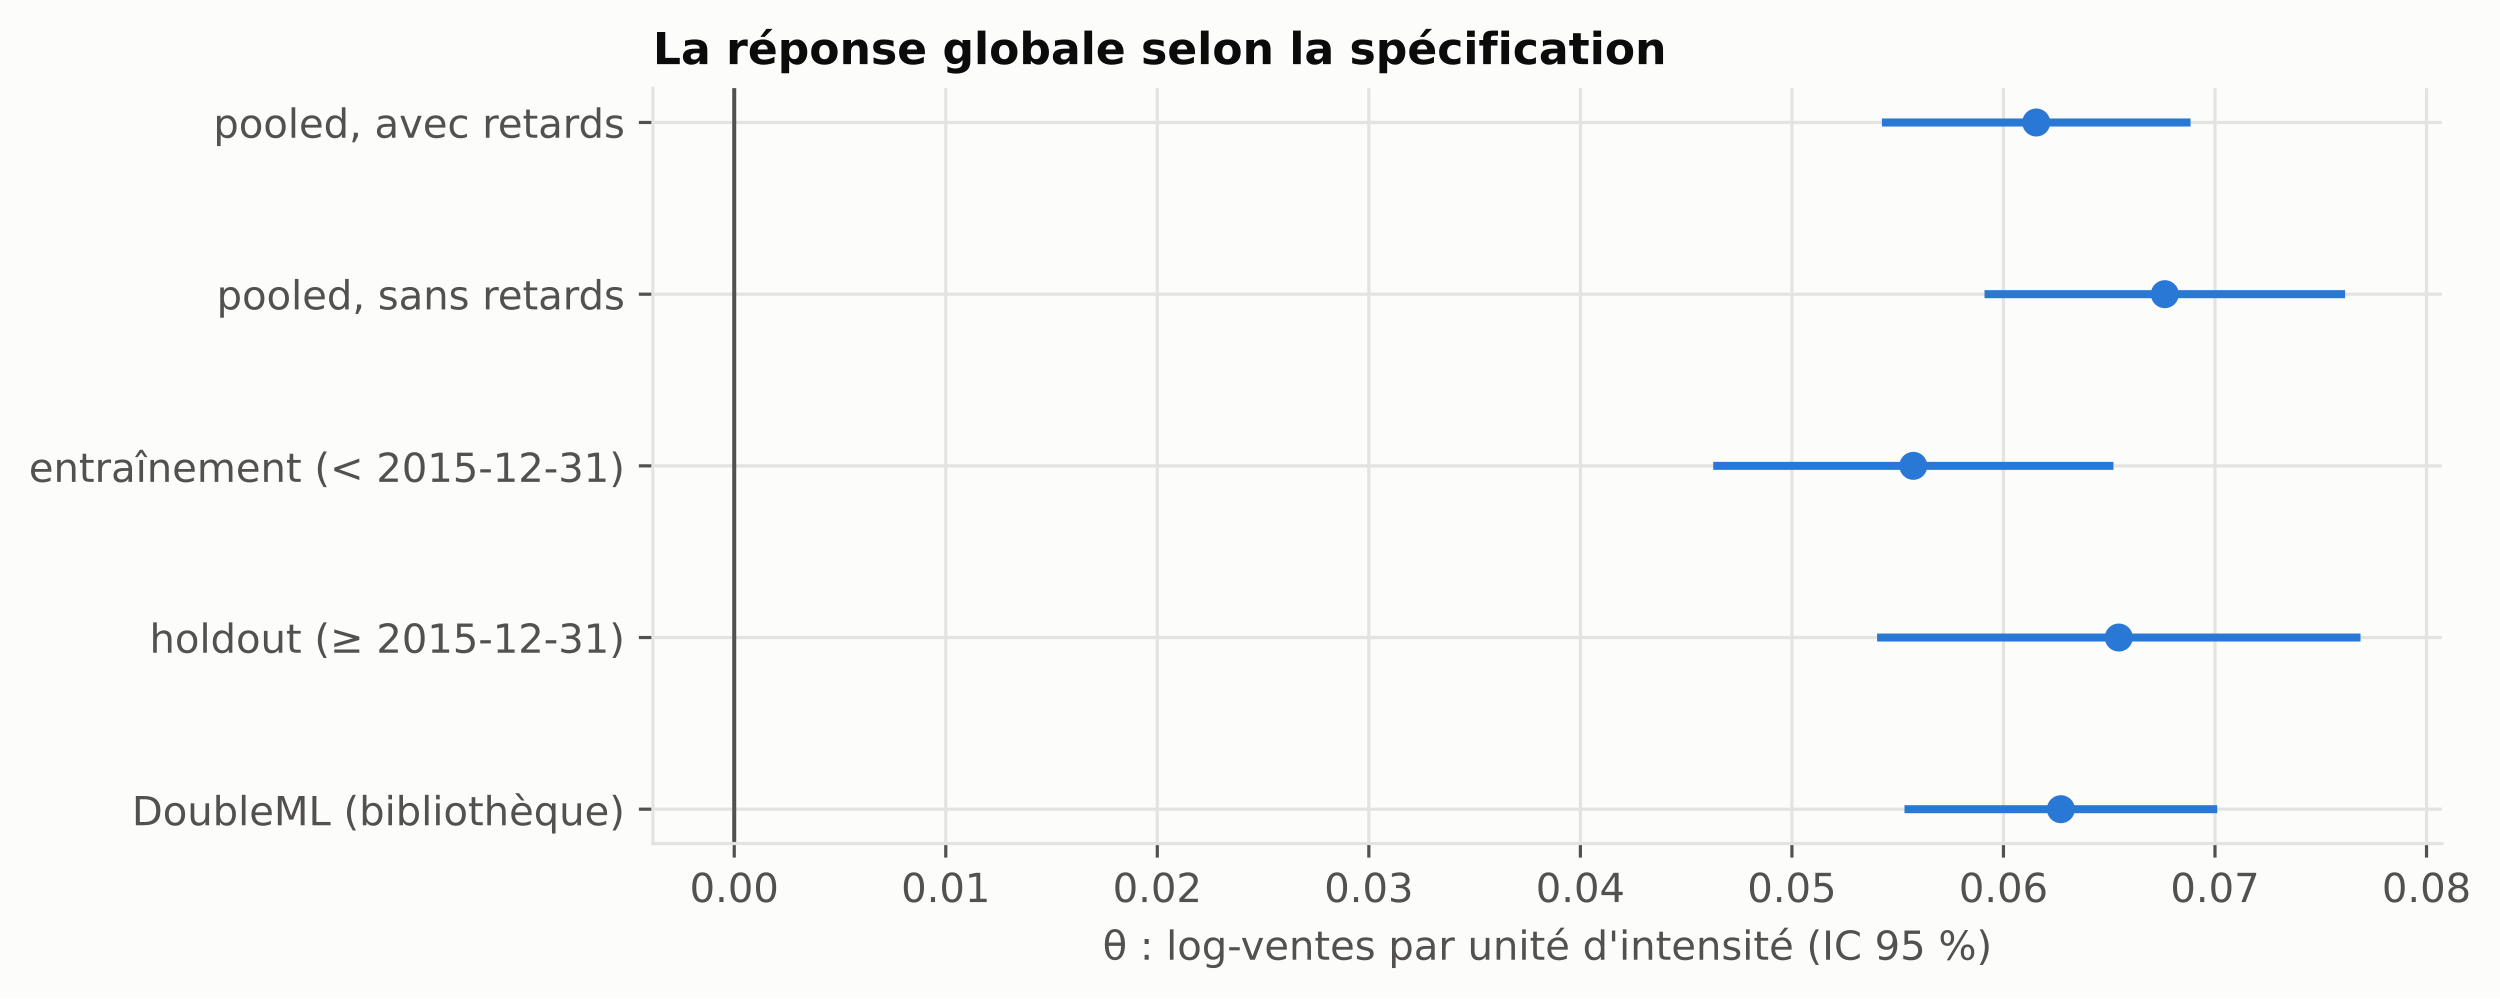
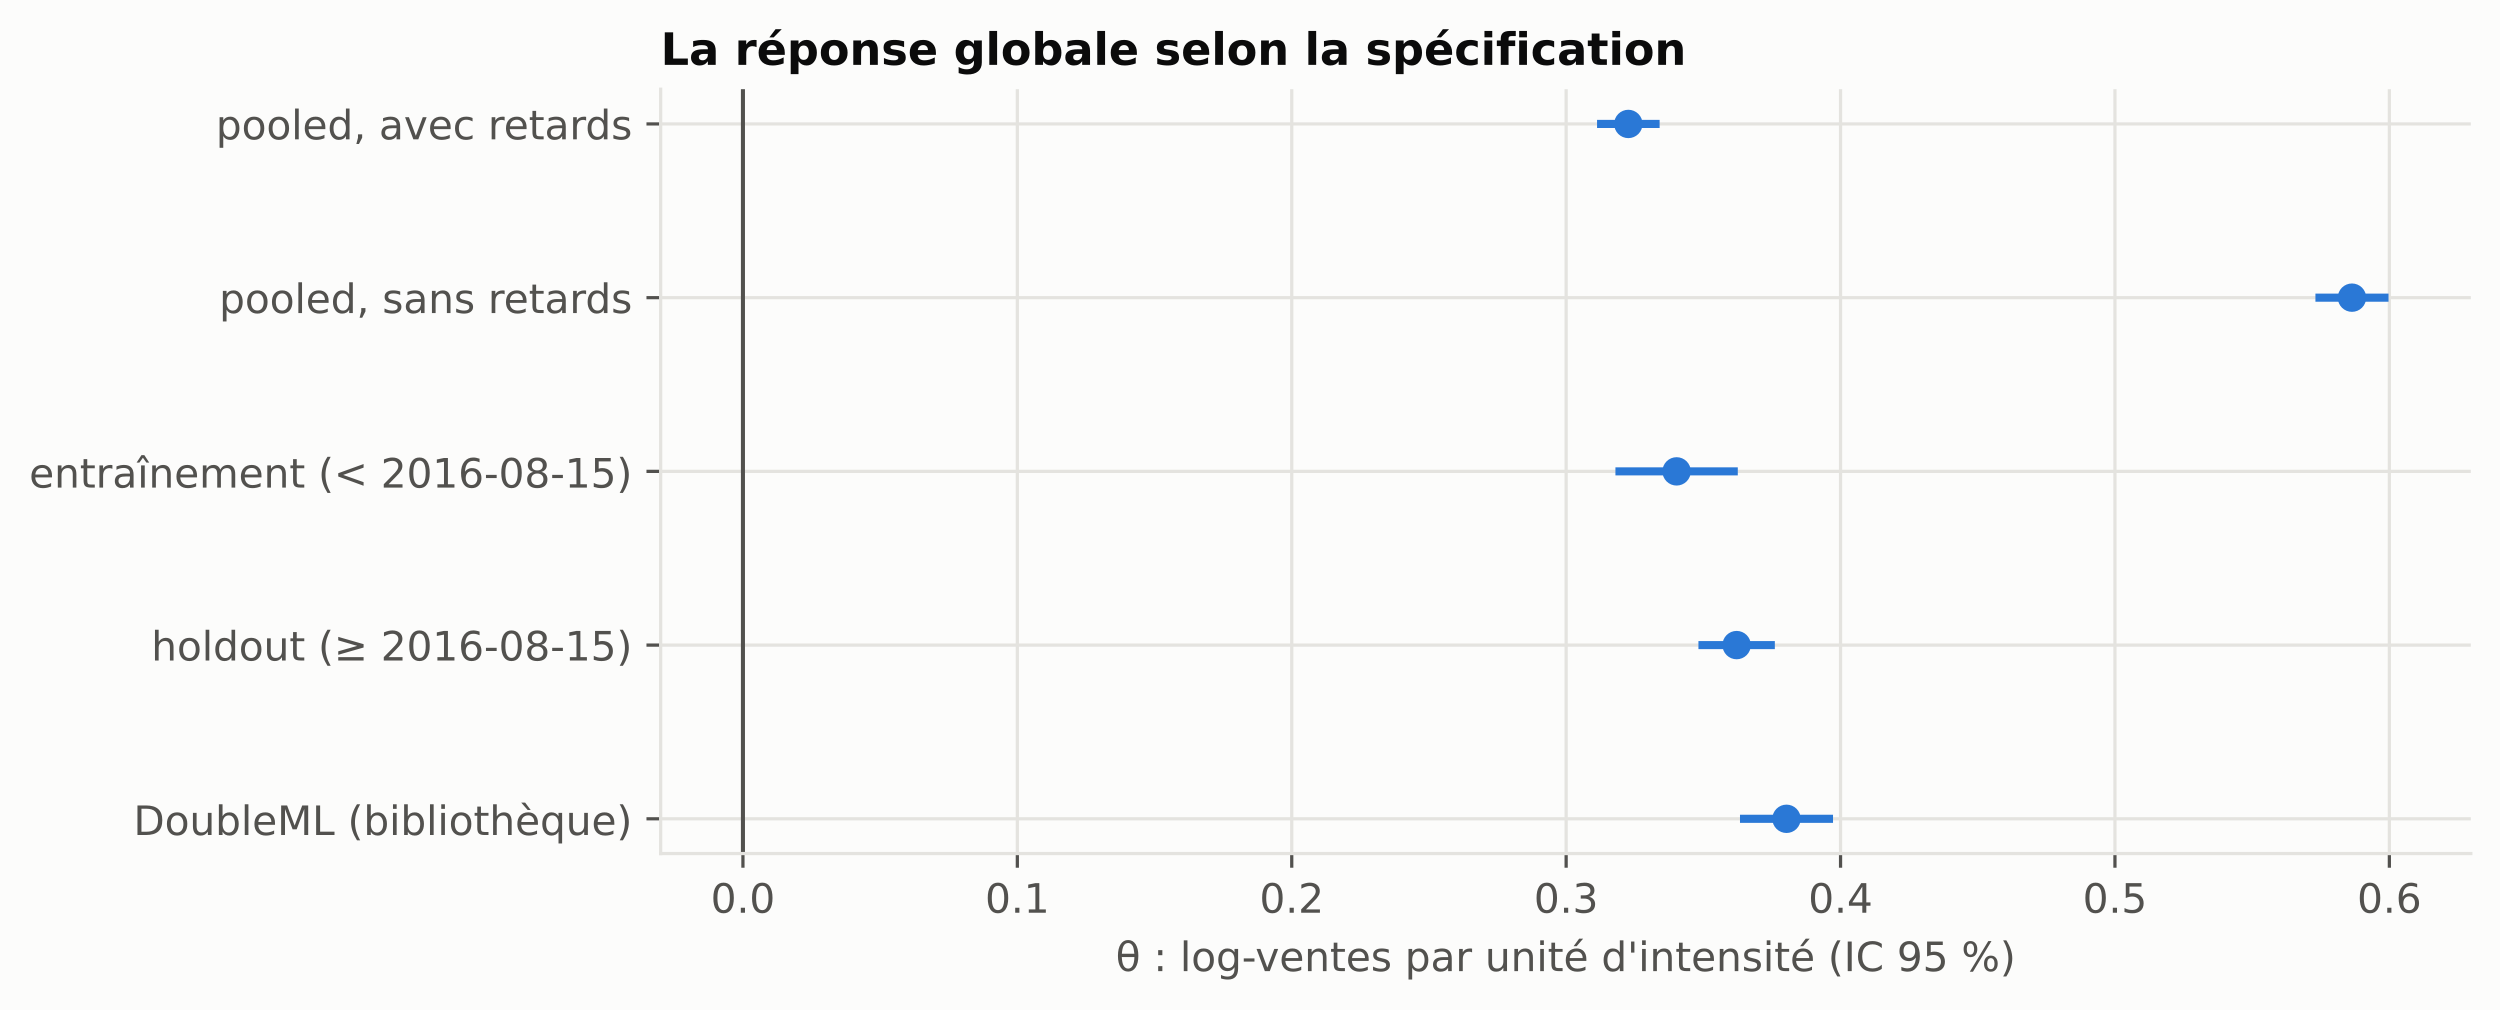
- <svg xmlns="http://www.w3.org/2000/svg" xmlns:xlink="http://www.w3.org/1999/xlink" width="623.838pt" height="249.095pt" viewBox="0 0 623.838 249.095" version="1.1">
+ <svg xmlns="http://www.w3.org/2000/svg" xmlns:xlink="http://www.w3.org/1999/xlink" width="616.525pt" height="249.095pt" viewBox="0 0 616.525 249.095" version="1.1">
  <defs>
    <style type="text/css">*{stroke-linejoin: round; stroke-linecap: butt}</style>
  </defs>
  <g id="figure_1">
    <g id="patch_1">
-       <path d="M 0 249.095  L 623.838 249.095  L 623.838 0  L 0 0  z " style="fill: #fcfcfb" />
+       <path d="M 0 249.095  L 616.525 249.095  L 616.525 0  L 0 0  z " style="fill: #fcfcfb" />
    </g>
    <g id="axes_1">
      <g id="patch_2">
        <path d="M 162.925 210.494  L 609.325 210.494  L 609.325 21.998  L 162.925 21.998  z " style="fill: #fcfcfb" />
      </g>
      <g id="matplotlib.axis_1">
        <g id="xtick_1">
          <g id="line2d_1">
-             <path d="M 183.216 210.494  L 183.216 21.998  " clip-path="url(#p87efdedf8f)" style="fill: none; stroke: #e4e3df; stroke-width: 0.8; stroke-linecap: square" />
+             <path d="M 183.216 210.494  L 183.216 21.998  " clip-path="url(#p97ab5402f0)" style="fill: none; stroke: #e4e3df; stroke-width: 0.8; stroke-linecap: square" />
          </g>
          <g id="line2d_2">
            <defs>
-               <path id="m59b3fe5d64" d="M 0 0  L 0 3.5  " style="stroke: #52514e; stroke-width: 0.8" />
+               <path id="mc12bbf1e56" d="M 0 0  L 0 3.5  " style="stroke: #52514e; stroke-width: 0.8" />
            </defs>
            <g>
-               <use xlink:href="#m59b3fe5d64" x="183.216" y="210.494" style="fill: #52514e; stroke: #52514e; stroke-width: 0.8" />
+               <use xlink:href="#mc12bbf1e56" x="183.216" y="210.494" style="fill: #52514e; stroke: #52514e; stroke-width: 0.8" />
            </g>
          </g>
          <g id="text_1">
-             <text style="font-size: 10px; font-family: 'DejaVu Sans', 'Bitstream Vera Sans', 'Computer Modern Sans Serif', 'Lucida Grande', 'Verdana', 'Geneva', 'Lucid', 'Arial', 'Helvetica', 'Avant Garde', sans-serif; text-anchor: middle; fill: #52514e" x="183.216" y="225.092" transform="rotate(-0 183.2159 225.0919)">0.00</text>
+             <text style="font-size: 10px; font-family: 'DejaVu Sans', 'Bitstream Vera Sans', 'Computer Modern Sans Serif', 'Lucida Grande', 'Verdana', 'Geneva', 'Lucid', 'Arial', 'Helvetica', 'Avant Garde', sans-serif; text-anchor: middle; fill: #52514e" x="183.216" y="225.092" transform="rotate(-0 183.2159 225.0919)">0.0</text>
          </g>
        </g>
        <g id="xtick_2">
          <g id="line2d_3">
-             <path d="M 236.002 210.494  L 236.002 21.998  " clip-path="url(#p87efdedf8f)" style="fill: none; stroke: #e4e3df; stroke-width: 0.8; stroke-linecap: square" />
+             <path d="M 250.886 210.494  L 250.886 21.998  " clip-path="url(#p97ab5402f0)" style="fill: none; stroke: #e4e3df; stroke-width: 0.8; stroke-linecap: square" />
          </g>
          <g id="line2d_4">
            <g>
-               <use xlink:href="#m59b3fe5d64" x="236.002" y="210.494" style="fill: #52514e; stroke: #52514e; stroke-width: 0.8" />
+               <use xlink:href="#mc12bbf1e56" x="250.886" y="210.494" style="fill: #52514e; stroke: #52514e; stroke-width: 0.8" />
            </g>
          </g>
          <g id="text_2">
-             <text style="font-size: 10px; font-family: 'DejaVu Sans', 'Bitstream Vera Sans', 'Computer Modern Sans Serif', 'Lucida Grande', 'Verdana', 'Geneva', 'Lucid', 'Arial', 'Helvetica', 'Avant Garde', sans-serif; text-anchor: middle; fill: #52514e" x="236.002" y="225.092" transform="rotate(-0 236.0021 225.0919)">0.01</text>
+             <text style="font-size: 10px; font-family: 'DejaVu Sans', 'Bitstream Vera Sans', 'Computer Modern Sans Serif', 'Lucida Grande', 'Verdana', 'Geneva', 'Lucid', 'Arial', 'Helvetica', 'Avant Garde', sans-serif; text-anchor: middle; fill: #52514e" x="250.886" y="225.092" transform="rotate(-0 250.8863 225.0919)">0.1</text>
          </g>
        </g>
        <g id="xtick_3">
          <g id="line2d_5">
-             <path d="M 288.788 210.494  L 288.788 21.998  " clip-path="url(#p87efdedf8f)" style="fill: none; stroke: #e4e3df; stroke-width: 0.8; stroke-linecap: square" />
+             <path d="M 318.557 210.494  L 318.557 21.998  " clip-path="url(#p97ab5402f0)" style="fill: none; stroke: #e4e3df; stroke-width: 0.8; stroke-linecap: square" />
          </g>
          <g id="line2d_6">
            <g>
-               <use xlink:href="#m59b3fe5d64" x="288.788" y="210.494" style="fill: #52514e; stroke: #52514e; stroke-width: 0.8" />
+               <use xlink:href="#mc12bbf1e56" x="318.557" y="210.494" style="fill: #52514e; stroke: #52514e; stroke-width: 0.8" />
            </g>
          </g>
          <g id="text_3">
-             <text style="font-size: 10px; font-family: 'DejaVu Sans', 'Bitstream Vera Sans', 'Computer Modern Sans Serif', 'Lucida Grande', 'Verdana', 'Geneva', 'Lucid', 'Arial', 'Helvetica', 'Avant Garde', sans-serif; text-anchor: middle; fill: #52514e" x="288.788" y="225.092" transform="rotate(-0 288.7882 225.0919)">0.02</text>
+             <text style="font-size: 10px; font-family: 'DejaVu Sans', 'Bitstream Vera Sans', 'Computer Modern Sans Serif', 'Lucida Grande', 'Verdana', 'Geneva', 'Lucid', 'Arial', 'Helvetica', 'Avant Garde', sans-serif; text-anchor: middle; fill: #52514e" x="318.557" y="225.092" transform="rotate(-0 318.5568 225.0919)">0.2</text>
          </g>
        </g>
        <g id="xtick_4">
          <g id="line2d_7">
-             <path d="M 341.574 210.494  L 341.574 21.998  " clip-path="url(#p87efdedf8f)" style="fill: none; stroke: #e4e3df; stroke-width: 0.8; stroke-linecap: square" />
+             <path d="M 386.227 210.494  L 386.227 21.998  " clip-path="url(#p97ab5402f0)" style="fill: none; stroke: #e4e3df; stroke-width: 0.8; stroke-linecap: square" />
          </g>
          <g id="line2d_8">
            <g>
-               <use xlink:href="#m59b3fe5d64" x="341.574" y="210.494" style="fill: #52514e; stroke: #52514e; stroke-width: 0.8" />
+               <use xlink:href="#mc12bbf1e56" x="386.227" y="210.494" style="fill: #52514e; stroke: #52514e; stroke-width: 0.8" />
            </g>
          </g>
          <g id="text_4">
-             <text style="font-size: 10px; font-family: 'DejaVu Sans', 'Bitstream Vera Sans', 'Computer Modern Sans Serif', 'Lucida Grande', 'Verdana', 'Geneva', 'Lucid', 'Arial', 'Helvetica', 'Avant Garde', sans-serif; text-anchor: middle; fill: #52514e" x="341.574" y="225.092" transform="rotate(-0 341.5744 225.0919)">0.03</text>
+             <text style="font-size: 10px; font-family: 'DejaVu Sans', 'Bitstream Vera Sans', 'Computer Modern Sans Serif', 'Lucida Grande', 'Verdana', 'Geneva', 'Lucid', 'Arial', 'Helvetica', 'Avant Garde', sans-serif; text-anchor: middle; fill: #52514e" x="386.227" y="225.092" transform="rotate(-0 386.2272 225.0919)">0.3</text>
          </g>
        </g>
        <g id="xtick_5">
          <g id="line2d_9">
-             <path d="M 394.361 210.494  L 394.361 21.998  " clip-path="url(#p87efdedf8f)" style="fill: none; stroke: #e4e3df; stroke-width: 0.8; stroke-linecap: square" />
+             <path d="M 453.898 210.494  L 453.898 21.998  " clip-path="url(#p97ab5402f0)" style="fill: none; stroke: #e4e3df; stroke-width: 0.8; stroke-linecap: square" />
          </g>
          <g id="line2d_10">
            <g>
-               <use xlink:href="#m59b3fe5d64" x="394.361" y="210.494" style="fill: #52514e; stroke: #52514e; stroke-width: 0.8" />
+               <use xlink:href="#mc12bbf1e56" x="453.898" y="210.494" style="fill: #52514e; stroke: #52514e; stroke-width: 0.8" />
            </g>
          </g>
          <g id="text_5">
-             <text style="font-size: 10px; font-family: 'DejaVu Sans', 'Bitstream Vera Sans', 'Computer Modern Sans Serif', 'Lucida Grande', 'Verdana', 'Geneva', 'Lucid', 'Arial', 'Helvetica', 'Avant Garde', sans-serif; text-anchor: middle; fill: #52514e" x="394.361" y="225.092" transform="rotate(-0 394.3605 225.0919)">0.04</text>
+             <text style="font-size: 10px; font-family: 'DejaVu Sans', 'Bitstream Vera Sans', 'Computer Modern Sans Serif', 'Lucida Grande', 'Verdana', 'Geneva', 'Lucid', 'Arial', 'Helvetica', 'Avant Garde', sans-serif; text-anchor: middle; fill: #52514e" x="453.898" y="225.092" transform="rotate(-0 453.8977 225.0919)">0.4</text>
          </g>
        </g>
        <g id="xtick_6">
          <g id="line2d_11">
-             <path d="M 447.147 210.494  L 447.147 21.998  " clip-path="url(#p87efdedf8f)" style="fill: none; stroke: #e4e3df; stroke-width: 0.8; stroke-linecap: square" />
+             <path d="M 521.568 210.494  L 521.568 21.998  " clip-path="url(#p97ab5402f0)" style="fill: none; stroke: #e4e3df; stroke-width: 0.8; stroke-linecap: square" />
          </g>
          <g id="line2d_12">
            <g>
-               <use xlink:href="#m59b3fe5d64" x="447.147" y="210.494" style="fill: #52514e; stroke: #52514e; stroke-width: 0.8" />
+               <use xlink:href="#mc12bbf1e56" x="521.568" y="210.494" style="fill: #52514e; stroke: #52514e; stroke-width: 0.8" />
            </g>
          </g>
          <g id="text_6">
-             <text style="font-size: 10px; font-family: 'DejaVu Sans', 'Bitstream Vera Sans', 'Computer Modern Sans Serif', 'Lucida Grande', 'Verdana', 'Geneva', 'Lucid', 'Arial', 'Helvetica', 'Avant Garde', sans-serif; text-anchor: middle; fill: #52514e" x="447.147" y="225.092" transform="rotate(-0 447.1467 225.0919)">0.05</text>
+             <text style="font-size: 10px; font-family: 'DejaVu Sans', 'Bitstream Vera Sans', 'Computer Modern Sans Serif', 'Lucida Grande', 'Verdana', 'Geneva', 'Lucid', 'Arial', 'Helvetica', 'Avant Garde', sans-serif; text-anchor: middle; fill: #52514e" x="521.568" y="225.092" transform="rotate(-0 521.5681 225.0919)">0.5</text>
          </g>
        </g>
        <g id="xtick_7">
          <g id="line2d_13">
-             <path d="M 499.933 210.494  L 499.933 21.998  " clip-path="url(#p87efdedf8f)" style="fill: none; stroke: #e4e3df; stroke-width: 0.8; stroke-linecap: square" />
+             <path d="M 589.239 210.494  L 589.239 21.998  " clip-path="url(#p97ab5402f0)" style="fill: none; stroke: #e4e3df; stroke-width: 0.8; stroke-linecap: square" />
          </g>
          <g id="line2d_14">
            <g>
-               <use xlink:href="#m59b3fe5d64" x="499.933" y="210.494" style="fill: #52514e; stroke: #52514e; stroke-width: 0.8" />
+               <use xlink:href="#mc12bbf1e56" x="589.239" y="210.494" style="fill: #52514e; stroke: #52514e; stroke-width: 0.8" />
            </g>
          </g>
          <g id="text_7">
-             <text style="font-size: 10px; font-family: 'DejaVu Sans', 'Bitstream Vera Sans', 'Computer Modern Sans Serif', 'Lucida Grande', 'Verdana', 'Geneva', 'Lucid', 'Arial', 'Helvetica', 'Avant Garde', sans-serif; text-anchor: middle; fill: #52514e" x="499.933" y="225.092" transform="rotate(-0 499.9328 225.0919)">0.06</text>
-           </g>
-         </g>
-         <g id="xtick_8">
-           <g id="line2d_15">
-             <path d="M 552.719 210.494  L 552.719 21.998  " clip-path="url(#p87efdedf8f)" style="fill: none; stroke: #e4e3df; stroke-width: 0.8; stroke-linecap: square" />
-           </g>
-           <g id="line2d_16">
-             <g>
-               <use xlink:href="#m59b3fe5d64" x="552.719" y="210.494" style="fill: #52514e; stroke: #52514e; stroke-width: 0.8" />
-             </g>
-           </g>
-           <g id="text_8">
-             <text style="font-size: 10px; font-family: 'DejaVu Sans', 'Bitstream Vera Sans', 'Computer Modern Sans Serif', 'Lucida Grande', 'Verdana', 'Geneva', 'Lucid', 'Arial', 'Helvetica', 'Avant Garde', sans-serif; text-anchor: middle; fill: #52514e" x="552.719" y="225.092" transform="rotate(-0 552.719 225.0919)">0.07</text>
-           </g>
-         </g>
-         <g id="xtick_9">
-           <g id="line2d_17">
-             <path d="M 605.505 210.494  L 605.505 21.998  " clip-path="url(#p87efdedf8f)" style="fill: none; stroke: #e4e3df; stroke-width: 0.8; stroke-linecap: square" />
-           </g>
-           <g id="line2d_18">
-             <g>
-               <use xlink:href="#m59b3fe5d64" x="605.505" y="210.494" style="fill: #52514e; stroke: #52514e; stroke-width: 0.8" />
-             </g>
-           </g>
-           <g id="text_9">
-             <text style="font-size: 10px; font-family: 'DejaVu Sans', 'Bitstream Vera Sans', 'Computer Modern Sans Serif', 'Lucida Grande', 'Verdana', 'Geneva', 'Lucid', 'Arial', 'Helvetica', 'Avant Garde', sans-serif; text-anchor: middle; fill: #52514e" x="605.505" y="225.092" transform="rotate(-0 605.5051 225.0919)">0.08</text>
-           </g>
-         </g>
-         <g id="text_10">
+             <text style="font-size: 10px; font-family: 'DejaVu Sans', 'Bitstream Vera Sans', 'Computer Modern Sans Serif', 'Lucida Grande', 'Verdana', 'Geneva', 'Lucid', 'Arial', 'Helvetica', 'Avant Garde', sans-serif; text-anchor: middle; fill: #52514e" x="589.239" y="225.092" transform="rotate(-0 589.2385 225.0919)">0.6</text>
+           </g>
+         </g>
+         <g id="text_8">
          <text style="font-size: 10px; font-family: 'DejaVu Sans', 'Bitstream Vera Sans', 'Computer Modern Sans Serif', 'Lucida Grande', 'Verdana', 'Geneva', 'Lucid', 'Arial', 'Helvetica', 'Avant Garde', sans-serif; text-anchor: middle; fill: #52514e" x="386.125" y="239.493" transform="rotate(-0 386.125 239.4927)">θ : log-ventes par unité d'intensité (IC 95 %)</text>
        </g>
      </g>
      <g id="matplotlib.axis_2">
        <g id="ytick_1">
+           <g id="line2d_15">
+             <path d="M 162.925 30.566  L 609.325 30.566  " clip-path="url(#p97ab5402f0)" style="fill: none; stroke: #e4e3df; stroke-width: 0.8; stroke-linecap: square" />
+           </g>
+           <g id="line2d_16">
+             <defs>
+               <path id="m8070398602" d="M 0 0  L -3.5 0  " style="stroke: #52514e; stroke-width: 0.8" />
+             </defs>
+             <g>
+               <use xlink:href="#m8070398602" x="162.925" y="30.566" style="fill: #52514e; stroke: #52514e; stroke-width: 0.8" />
+             </g>
+           </g>
+           <g id="text_9">
+             <text style="font-size: 10px; font-family: 'DejaVu Sans', 'Bitstream Vera Sans', 'Computer Modern Sans Serif', 'Lucida Grande', 'Verdana', 'Geneva', 'Lucid', 'Arial', 'Helvetica', 'Avant Garde', sans-serif; text-anchor: end; fill: #52514e" x="155.925" y="34.365" transform="rotate(-0 155.925 34.3655)">pooled, avec retards</text>
+           </g>
+         </g>
+         <g id="ytick_2">
+           <g id="line2d_17">
+             <path d="M 162.925 73.406  L 609.325 73.406  " clip-path="url(#p97ab5402f0)" style="fill: none; stroke: #e4e3df; stroke-width: 0.8; stroke-linecap: square" />
+           </g>
+           <g id="line2d_18">
+             <g>
+               <use xlink:href="#m8070398602" x="162.925" y="73.406" style="fill: #52514e; stroke: #52514e; stroke-width: 0.8" />
+             </g>
+           </g>
+           <g id="text_10">
+             <text style="font-size: 10px; font-family: 'DejaVu Sans', 'Bitstream Vera Sans', 'Computer Modern Sans Serif', 'Lucida Grande', 'Verdana', 'Geneva', 'Lucid', 'Arial', 'Helvetica', 'Avant Garde', sans-serif; text-anchor: end; fill: #52514e" x="155.925" y="77.206" transform="rotate(-0 155.925 77.2055)">pooled, sans retards</text>
+           </g>
+         </g>
+         <g id="ytick_3">
          <g id="line2d_19">
-             <path d="M 162.925 30.566  L 609.325 30.566  " clip-path="url(#p87efdedf8f)" style="fill: none; stroke: #e4e3df; stroke-width: 0.8; stroke-linecap: square" />
+             <path d="M 162.925 116.246  L 609.325 116.246  " clip-path="url(#p97ab5402f0)" style="fill: none; stroke: #e4e3df; stroke-width: 0.8; stroke-linecap: square" />
          </g>
          <g id="line2d_20">
-             <defs>
-               <path id="m5d4ed44551" d="M 0 0  L -3.5 0  " style="stroke: #52514e; stroke-width: 0.8" />
-             </defs>
-             <g>
-               <use xlink:href="#m5d4ed44551" x="162.925" y="30.566" style="fill: #52514e; stroke: #52514e; stroke-width: 0.8" />
+             <g>
+               <use xlink:href="#m8070398602" x="162.925" y="116.246" style="fill: #52514e; stroke: #52514e; stroke-width: 0.8" />
            </g>
          </g>
          <g id="text_11">
-             <text style="font-size: 10px; font-family: 'DejaVu Sans', 'Bitstream Vera Sans', 'Computer Modern Sans Serif', 'Lucida Grande', 'Verdana', 'Geneva', 'Lucid', 'Arial', 'Helvetica', 'Avant Garde', sans-serif; text-anchor: end; fill: #52514e" x="155.925" y="34.365" transform="rotate(-0 155.925 34.3655)">pooled, avec retards</text>
-           </g>
-         </g>
-         <g id="ytick_2">
+             <text style="font-size: 10px; font-family: 'DejaVu Sans', 'Bitstream Vera Sans', 'Computer Modern Sans Serif', 'Lucida Grande', 'Verdana', 'Geneva', 'Lucid', 'Arial', 'Helvetica', 'Avant Garde', sans-serif; text-anchor: end; fill: #52514e" x="155.925" y="120.246" transform="rotate(-0 155.925 120.2455)">entraînement (&lt; 2016-08-15)</text>
+           </g>
+         </g>
+         <g id="ytick_4">
          <g id="line2d_21">
-             <path d="M 162.925 73.406  L 609.325 73.406  " clip-path="url(#p87efdedf8f)" style="fill: none; stroke: #e4e3df; stroke-width: 0.8; stroke-linecap: square" />
+             <path d="M 162.925 159.086  L 609.325 159.086  " clip-path="url(#p97ab5402f0)" style="fill: none; stroke: #e4e3df; stroke-width: 0.8; stroke-linecap: square" />
          </g>
          <g id="line2d_22">
            <g>
-               <use xlink:href="#m5d4ed44551" x="162.925" y="73.406" style="fill: #52514e; stroke: #52514e; stroke-width: 0.8" />
+               <use xlink:href="#m8070398602" x="162.925" y="159.086" style="fill: #52514e; stroke: #52514e; stroke-width: 0.8" />
            </g>
          </g>
          <g id="text_12">
-             <text style="font-size: 10px; font-family: 'DejaVu Sans', 'Bitstream Vera Sans', 'Computer Modern Sans Serif', 'Lucida Grande', 'Verdana', 'Geneva', 'Lucid', 'Arial', 'Helvetica', 'Avant Garde', sans-serif; text-anchor: end; fill: #52514e" x="155.925" y="77.206" transform="rotate(-0 155.925 77.2055)">pooled, sans retards</text>
-           </g>
-         </g>
-         <g id="ytick_3">
+             <text style="font-size: 10px; font-family: 'DejaVu Sans', 'Bitstream Vera Sans', 'Computer Modern Sans Serif', 'Lucida Grande', 'Verdana', 'Geneva', 'Lucid', 'Arial', 'Helvetica', 'Avant Garde', sans-serif; text-anchor: end; fill: #52514e" x="155.925" y="162.886" transform="rotate(-0 155.925 162.8855)">holdout (≥ 2016-08-15)</text>
+           </g>
+         </g>
+         <g id="ytick_5">
          <g id="line2d_23">
-             <path d="M 162.925 116.246  L 609.325 116.246  " clip-path="url(#p87efdedf8f)" style="fill: none; stroke: #e4e3df; stroke-width: 0.8; stroke-linecap: square" />
+             <path d="M 162.925 201.926  L 609.325 201.926  " clip-path="url(#p97ab5402f0)" style="fill: none; stroke: #e4e3df; stroke-width: 0.8; stroke-linecap: square" />
          </g>
          <g id="line2d_24">
            <g>
-               <use xlink:href="#m5d4ed44551" x="162.925" y="116.246" style="fill: #52514e; stroke: #52514e; stroke-width: 0.8" />
+               <use xlink:href="#m8070398602" x="162.925" y="201.926" style="fill: #52514e; stroke: #52514e; stroke-width: 0.8" />
            </g>
          </g>
          <g id="text_13">
-             <text style="font-size: 10px; font-family: 'DejaVu Sans', 'Bitstream Vera Sans', 'Computer Modern Sans Serif', 'Lucida Grande', 'Verdana', 'Geneva', 'Lucid', 'Arial', 'Helvetica', 'Avant Garde', sans-serif; text-anchor: end; fill: #52514e" x="155.925" y="120.246" transform="rotate(-0 155.925 120.2455)">entraînement (&lt; 2015-12-31)</text>
-           </g>
-         </g>
-         <g id="ytick_4">
-           <g id="line2d_25">
-             <path d="M 162.925 159.086  L 609.325 159.086  " clip-path="url(#p87efdedf8f)" style="fill: none; stroke: #e4e3df; stroke-width: 0.8; stroke-linecap: square" />
-           </g>
-           <g id="line2d_26">
-             <g>
-               <use xlink:href="#m5d4ed44551" x="162.925" y="159.086" style="fill: #52514e; stroke: #52514e; stroke-width: 0.8" />
-             </g>
-           </g>
-           <g id="text_14">
-             <text style="font-size: 10px; font-family: 'DejaVu Sans', 'Bitstream Vera Sans', 'Computer Modern Sans Serif', 'Lucida Grande', 'Verdana', 'Geneva', 'Lucid', 'Arial', 'Helvetica', 'Avant Garde', sans-serif; text-anchor: end; fill: #52514e" x="155.925" y="162.886" transform="rotate(-0 155.925 162.8855)">holdout (≥ 2015-12-31)</text>
-           </g>
-         </g>
-         <g id="ytick_5">
-           <g id="line2d_27">
-             <path d="M 162.925 201.926  L 609.325 201.926  " clip-path="url(#p87efdedf8f)" style="fill: none; stroke: #e4e3df; stroke-width: 0.8; stroke-linecap: square" />
-           </g>
-           <g id="line2d_28">
-             <g>
-               <use xlink:href="#m5d4ed44551" x="162.925" y="201.926" style="fill: #52514e; stroke: #52514e; stroke-width: 0.8" />
-             </g>
-           </g>
-           <g id="text_15">
            <text style="font-size: 10px; font-family: 'DejaVu Sans', 'Bitstream Vera Sans', 'Computer Modern Sans Serif', 'Lucida Grande', 'Verdana', 'Geneva', 'Lucid', 'Arial', 'Helvetica', 'Avant Garde', sans-serif; text-anchor: end; fill: #52514e" x="155.925" y="205.925" transform="rotate(-0 155.925 205.9255)">DoubleML (bibliothèque)</text>
          </g>
        </g>
      </g>
      <g id="LineCollection_1">
-         <path d="M 469.605 30.566  L 546.625 30.566  " clip-path="url(#p87efdedf8f)" style="fill: none; stroke: #2a78d6; stroke-width: 2" />
-         <path d="M 495.206 73.406  L 585.182 73.406  " clip-path="url(#p87efdedf8f)" style="fill: none; stroke: #2a78d6; stroke-width: 2" />
-         <path d="M 427.508 116.246  L 527.379 116.246  " clip-path="url(#p87efdedf8f)" style="fill: none; stroke: #2a78d6; stroke-width: 2" />
-         <path d="M 468.402 159.086  L 589.034 159.086  " clip-path="url(#p87efdedf8f)" style="fill: none; stroke: #2a78d6; stroke-width: 2" />
-         <path d="M 475.237 201.926  L 553.278 201.926  " clip-path="url(#p87efdedf8f)" style="fill: none; stroke: #2a78d6; stroke-width: 2" />
-       </g>
-       <g id="line2d_29">
-         <path d="M 183.216 210.494  L 183.216 21.998  " clip-path="url(#p87efdedf8f)" style="fill: none; stroke: #52514e; stroke-linecap: square" />
+         <path d="M 393.849 30.566  L 409.279 30.566  " clip-path="url(#p97ab5402f0)" style="fill: none; stroke: #2a78d6; stroke-width: 2" />
+         <path d="M 571.008 73.406  L 589.034 73.406  " clip-path="url(#p97ab5402f0)" style="fill: none; stroke: #2a78d6; stroke-width: 2" />
+         <path d="M 398.381 116.246  L 428.555 116.246  " clip-path="url(#p97ab5402f0)" style="fill: none; stroke: #2a78d6; stroke-width: 2" />
+         <path d="M 418.851 159.086  L 437.693 159.086  " clip-path="url(#p97ab5402f0)" style="fill: none; stroke: #2a78d6; stroke-width: 2" />
+         <path d="M 429.098 201.926  L 452.042 201.926  " clip-path="url(#p97ab5402f0)" style="fill: none; stroke: #2a78d6; stroke-width: 2" />
+       </g>
+       <g id="line2d_25">
+         <path d="M 183.216 210.494  L 183.216 21.998  " clip-path="url(#p97ab5402f0)" style="fill: none; stroke: #52514e; stroke-linecap: square" />
      </g>
      <g id="patch_3">
        <path d="M 162.925 210.494  L 162.925 21.998  " style="fill: none; stroke: #e4e3df; stroke-width: 0.8; stroke-linejoin: miter; stroke-linecap: square" />
      </g>
      <g id="patch_4">
        <path d="M 162.925 210.494  L 609.325 210.494  " style="fill: none; stroke: #e4e3df; stroke-width: 0.8; stroke-linejoin: miter; stroke-linecap: square" />
      </g>
      <g id="PathCollection_1">
        <defs>
-           <path id="mf36c0ce2ac" d="M 0 3  C 0.796 3 1.559 2.684 2.121 2.121  C 2.684 1.559 3 0.796 3 0  C 3 -0.796 2.684 -1.559 2.121 -2.121  C 1.559 -2.684 0.796 -3 0 -3  C -0.796 -3 -1.559 -2.684 -2.121 -2.121  C -2.684 -1.559 -3 -0.796 -3 0  C -3 0.796 -2.684 1.559 -2.121 2.121  C -1.559 2.684 -0.796 3 0 3  z " style="stroke: #2a78d6" />
+           <path id="m464d4e7a69" d="M 0 3  C 0.796 3 1.559 2.684 2.121 2.121  C 2.684 1.559 3 0.796 3 0  C 3 -0.796 2.684 -1.559 2.121 -2.121  C 1.559 -2.684 0.796 -3 0 -3  C -0.796 -3 -1.559 -2.684 -2.121 -2.121  C -2.684 -1.559 -3 -0.796 -3 0  C -3 0.796 -2.684 1.559 -2.121 2.121  C -1.559 2.684 -0.796 3 0 3  z " style="stroke: #2a78d6" />
        </defs>
-         <g clip-path="url(#p87efdedf8f)">
-           <use xlink:href="#mf36c0ce2ac" x="508.115" y="30.566" style="fill: #2a78d6; stroke: #2a78d6" />
-           <use xlink:href="#mf36c0ce2ac" x="540.194" y="73.406" style="fill: #2a78d6; stroke: #2a78d6" />
-           <use xlink:href="#mf36c0ce2ac" x="477.443" y="116.246" style="fill: #2a78d6; stroke: #2a78d6" />
-           <use xlink:href="#mf36c0ce2ac" x="528.718" y="159.086" style="fill: #2a78d6; stroke: #2a78d6" />
-           <use xlink:href="#mf36c0ce2ac" x="514.257" y="201.926" style="fill: #2a78d6; stroke: #2a78d6" />
-         </g>
-       </g>
-       <g id="text_16">
+         <g clip-path="url(#p97ab5402f0)">
+           <use xlink:href="#m464d4e7a69" x="401.564" y="30.566" style="fill: #2a78d6; stroke: #2a78d6" />
+           <use xlink:href="#m464d4e7a69" x="580.021" y="73.406" style="fill: #2a78d6; stroke: #2a78d6" />
+           <use xlink:href="#m464d4e7a69" x="413.468" y="116.246" style="fill: #2a78d6; stroke: #2a78d6" />
+           <use xlink:href="#m464d4e7a69" x="428.272" y="159.086" style="fill: #2a78d6; stroke: #2a78d6" />
+           <use xlink:href="#m464d4e7a69" x="440.57" y="201.926" style="fill: #2a78d6; stroke: #2a78d6" />
+         </g>
+       </g>
+       <g id="text_14">
        <text style="font-weight: 700; font-size: 11px; font-family: 'DejaVu Sans', 'Bitstream Vera Sans', 'Computer Modern Sans Serif', 'Lucida Grande', 'Verdana', 'Geneva', 'Lucid', 'Arial', 'Helvetica', 'Avant Garde', sans-serif; text-anchor: start; fill: #0b0b0b" x="162.925" y="15.998" transform="rotate(-0 162.925 15.99828)">La réponse globale selon la spécification</text>
      </g>
    </g>
  </g>
  <defs>
-     <clipPath id="p87efdedf8f">
+     <clipPath id="p97ab5402f0">
      <rect x="162.925" y="21.998" width="446.4" height="188.496" />
    </clipPath>
  </defs>
</svg>
